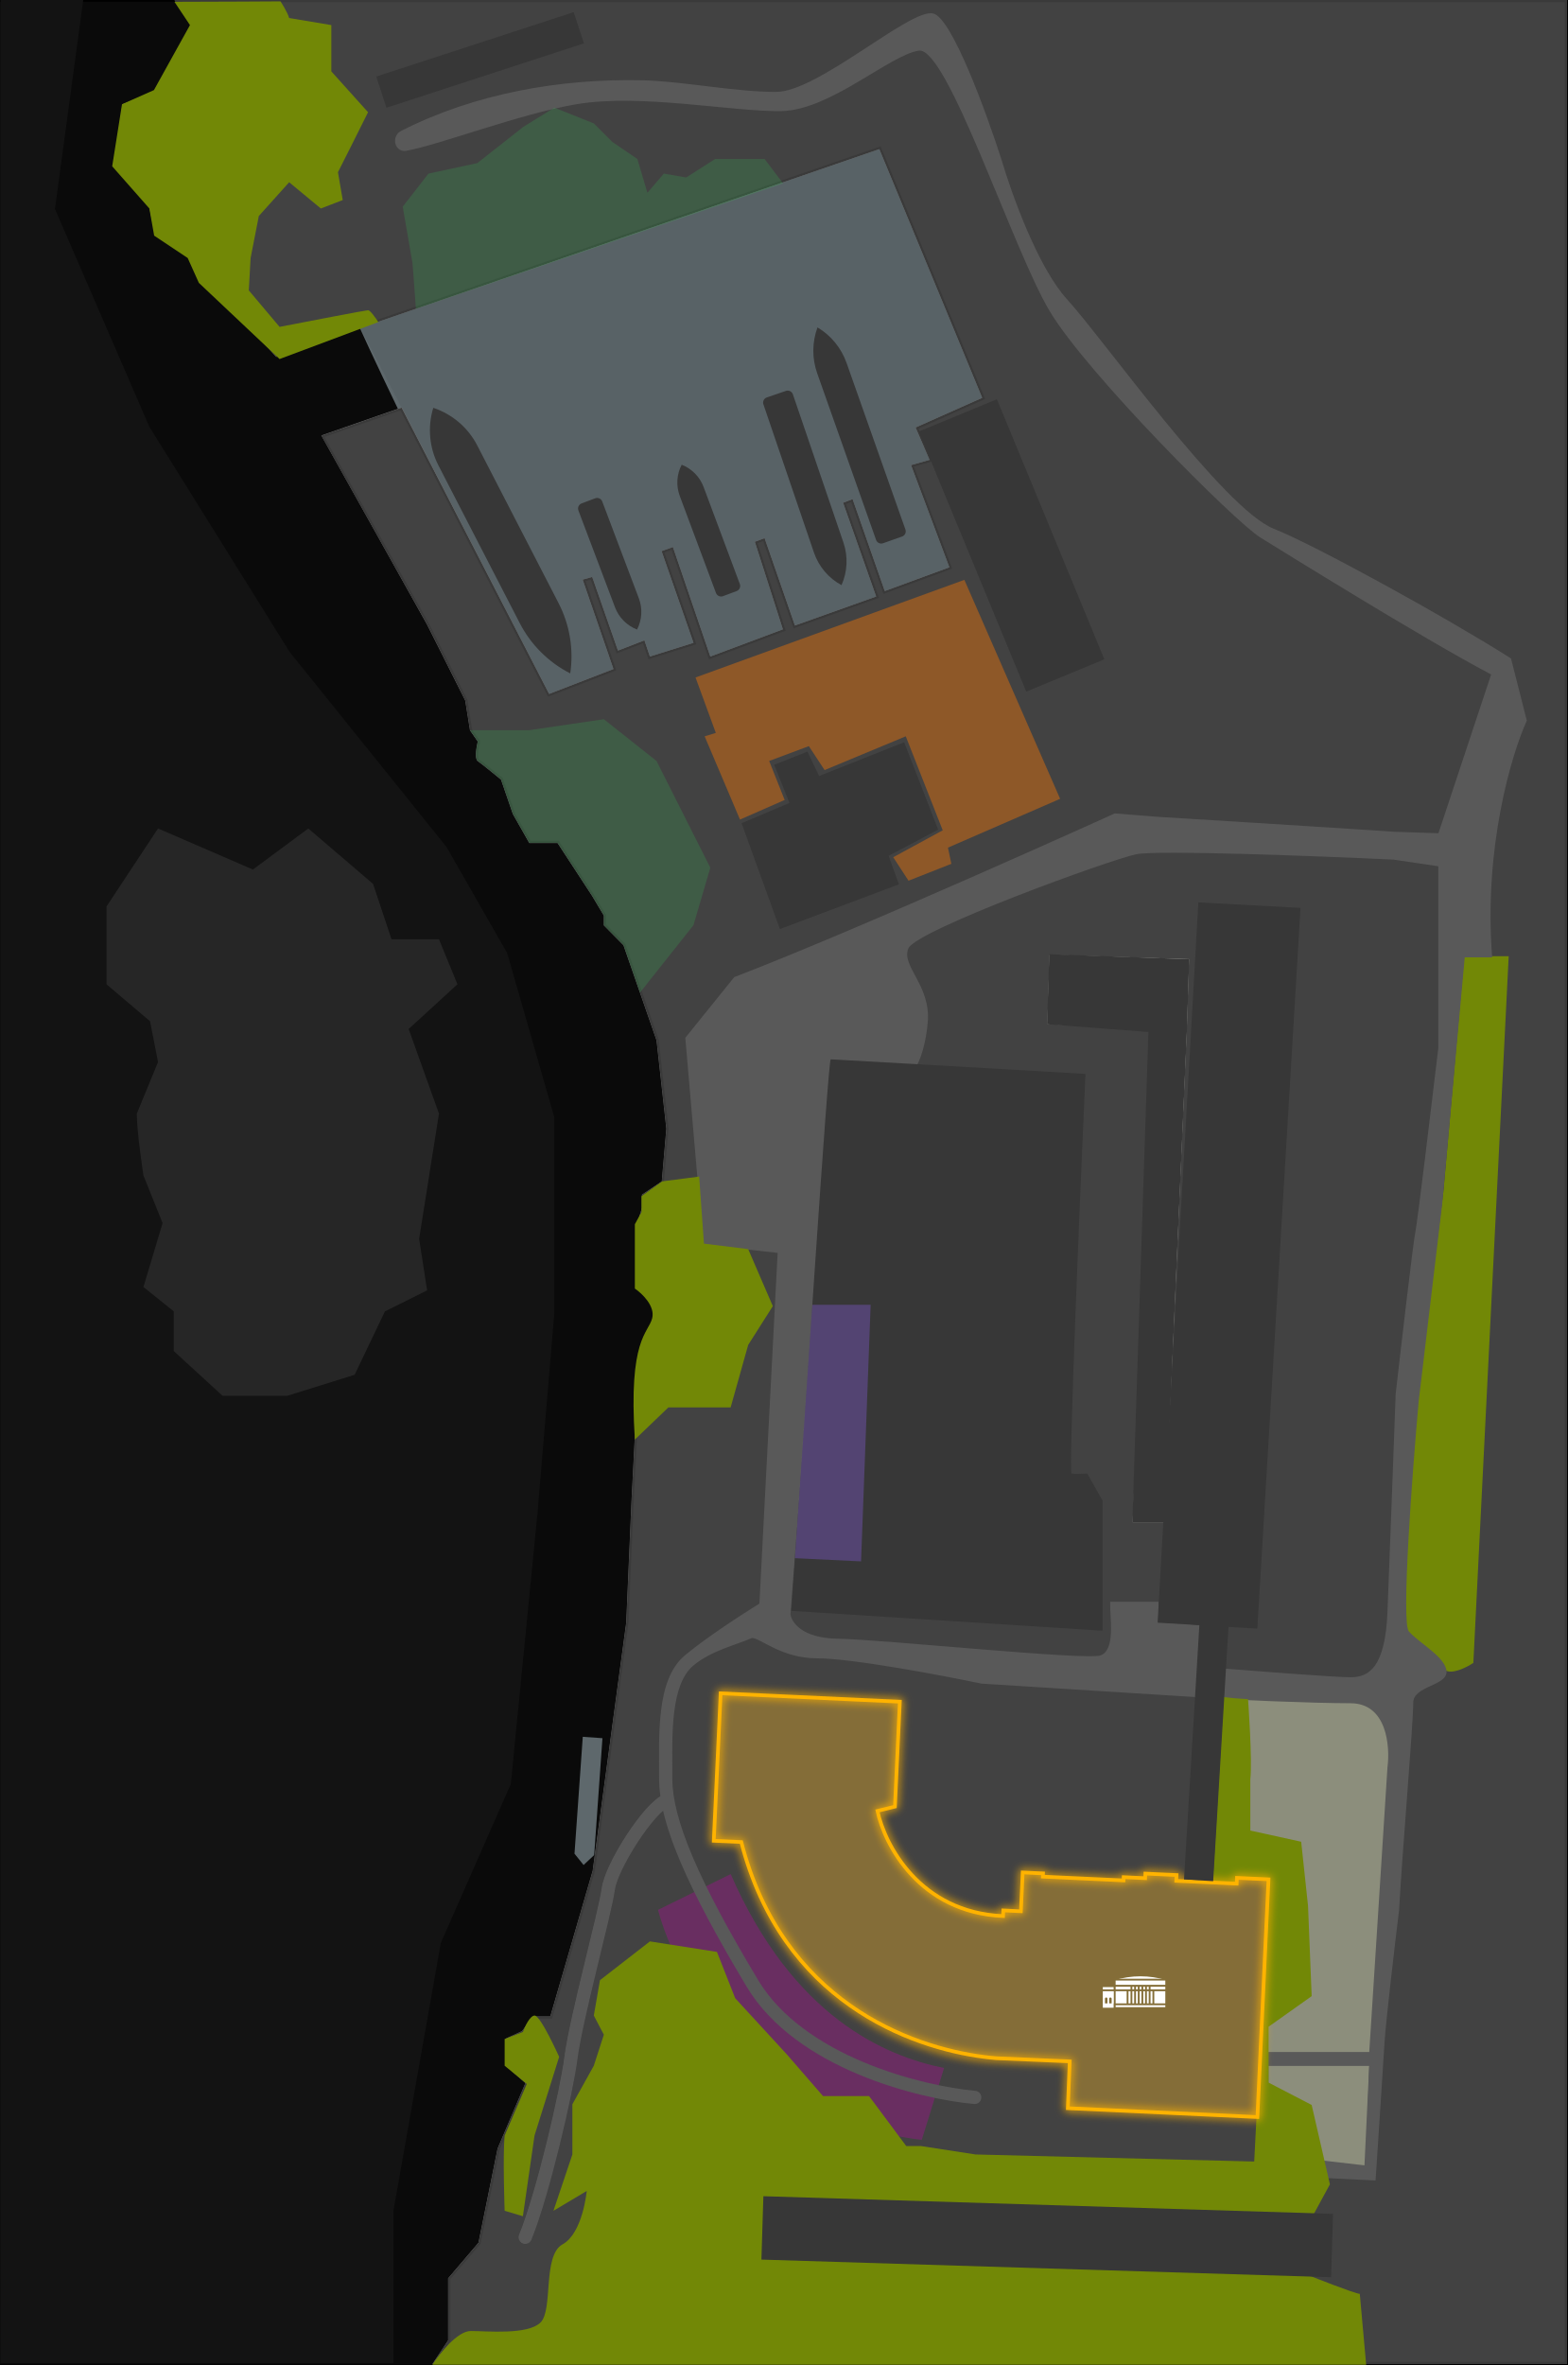
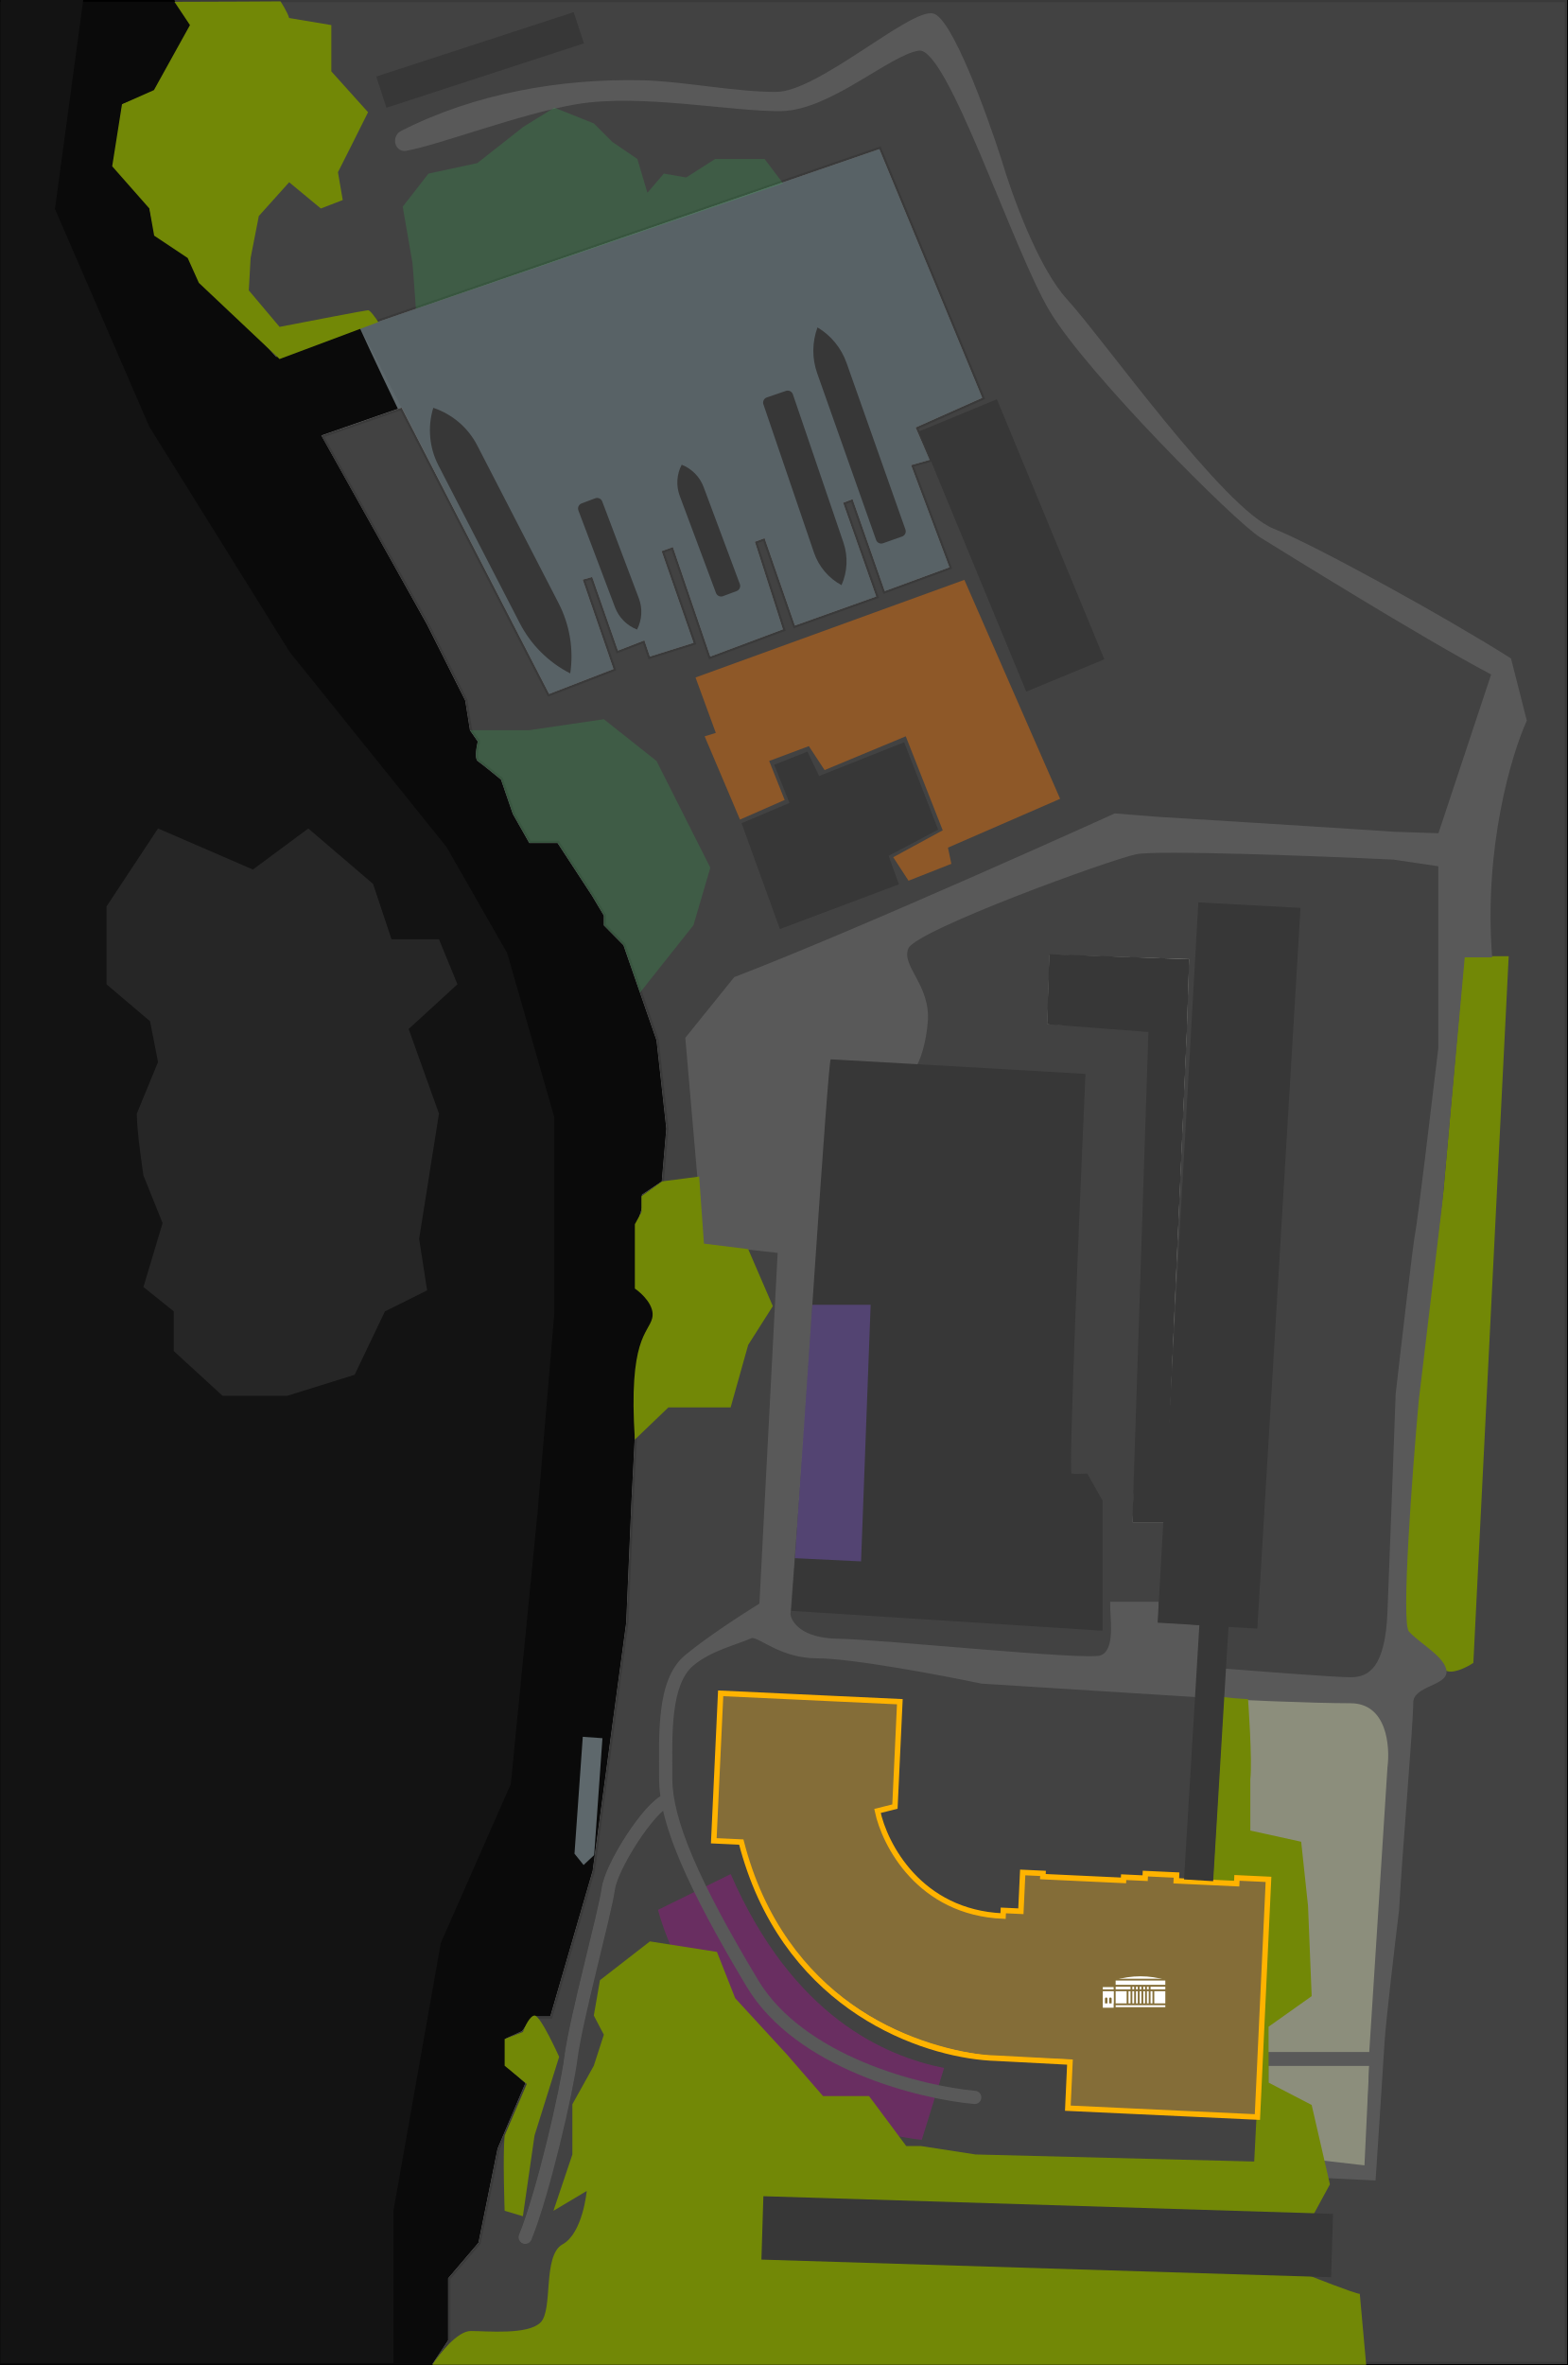
<svg xmlns="http://www.w3.org/2000/svg" width="3436" height="5184" viewBox="0 0 3436 5184" fill="none" preserveAspectRatio="none">
  <rect width="3436" height="5184" fill="#F2F2F2" />
  <g id="Map Outdoor">
    <path d="M-542 -330C-542 -331.105 -541.105 -332 -540 -332H3976C3977.1 -332 3978 -331.105 3978 -330V5780C3978 5781.1 3977.1 5782 3976 5782H-540C-541.104 5782 -542 5781.1 -542 5780V-330Z" fill="black" />
    <path d="M-540 -332V-331H3976V-332V-333H-540V-332ZM3978 -330H3977V5780H3978H3979V-330H3978ZM3976 5782V5781H-540V5782V5783H3976V5782ZM-542 5780H-541V-330H-542H-543V5780H-542ZM-540 5782V5781C-540.552 5781 -541 5780.55 -541 5780H-542H-543C-543 5781.66 -541.657 5783 -540 5783V5782ZM3978 5780H3977C3977 5780.55 3976.55 5781 3976 5781V5782V5783C3977.66 5783 3979 5781.66 3979 5780H3978ZM3976 -332V-331C3976.55 -331 3977 -330.552 3977 -330H3978H3979C3979 -331.657 3977.66 -333 3976 -333V-332ZM-540 -332V-333C-541.657 -333 -543 -331.657 -543 -330H-542H-541C-541 -330.552 -540.552 -331 -540 -331V-332Z" fill="black" fill-opacity="0.1" />
    <g id="Group 28989773">
      <g id="Group 28989713">
        <g id="Group 28989702">
          <path id="Water3 #structure" d="M385.367 4L423 56.5L339 201L268.5 228.5L251 360L327.5 454L339 510.5L419 548L445 614.5L505.5 671L605.5 782.5L791 721L880.579 893.5L704.079 955L936.5 1369.5L1020 1535.5L1030.5 1601L1047.5 1625.5C1044.5 1637.83 1040.3 1663.7 1047.5 1668.5C1054.7 1673.3 1084.5 1697.5 1098.5 1709L1124.5 1784.5L1160.5 1848H1222.5L1298 1963.5L1324 2007V2028.5L1367 2072L1439.5 2280.5L1461 2474L1451 2589.5L1407.5 2618.5V2647.5L1397.5 2681V2821C1417.17 2835 1449.6 2873.1 1422 2913.5C1394.4 2953.9 1394.17 3014.33 1397.5 3039.5L1384.5 3292.5L1373 3557L1299.5 4100.5L1206.5 4420H1169L1144.5 4452L1110 4468V4528.5L1152 4566L1091 4709.5L1049 4916L982.5 4994V5130L948 5182H2286V5183H0V4H385.367Z" fill="#0A0A0A" />
          <path id="Water2 #structure" d="M120.5 458L182.5 0H1V5180H863V4844L966.5 4259L1120 3910.5L1178.5 3317L1215.5 2877V2449.5L1112 2089L979 1856.5L635 1429L327.5 935.5L120.5 458Z" fill="#131313" />
          <path id="Bush #scenery" d="M381 2961.5L488 3059.5H630L777.5 3013.5L844 2874.5L936.5 2828.5L919 2715.5L962.5 2441L896 2255.5L1003 2157.5L962.5 2059H858.5L818 1937.5L676 1816L554.5 1906L346.5 1816L233.5 1987V2157.5L329 2238.5L346.5 2328L300 2441C300 2482.33 314.5 2576.5 314.5 2576.5L356.5 2681L314.5 2821L381 2874.5V2961.5Z" fill="#262626" />
          <path id="Water1 #structure" opacity="0.4" d="M1234.5 1592.5C1219.7 1594.9 915.667 998.167 783 706L1952.5 288L2325 1190.5C2325 1190.5 1249.3 1590.1 1234.5 1592.5Z" fill="#DBF5FF" />
          <path id="Base2 #structure" d="M423 56.5L382.5 0H2217L3436 1521L3307.5 2160.5L3157 5182H948L982.5 5130V4994L1049 4916L1091 4709.5L1152 4566L1110 4528.5V4468L1144.5 4452L1169 4420H1206.5L1299.5 4100.5L1373 3557L1384.5 3292.5L1397.5 3039.5C1394.17 3014.33 1394.4 2953.9 1422 2913.5C1449.6 2873.1 1417.17 2835 1397.5 2821V2681L1407.5 2647.5V2618.5L1451 2589.5L1461 2474L1439.5 2280.5L1367 2072L1324 2028.5V2007L1298 1963.5L1222.5 1848H1160.5L1124.5 1784.5L1098.5 1709C1084.5 1697.5 1054.7 1673.3 1047.5 1668.5C1040.3 1663.7 1044.5 1637.83 1047.5 1625.5L1030.5 1601L1020 1535.5L936.5 1369.5L704.5 954.5L881 893L1204 1521L1345 1466.5L1277.5 1270.5L1298.5 1264.5L1355 1426L1413 1403.5L1425 1439L1520.5 1409L1450.5 1208L1475.5 1199L1557.5 1439L1716.5 1379.5L1655 1187.5L1676.5 1179.5L1743 1371L1921 1307.5L1848.5 1102L1869.5 1094L1940 1295.5L2081.5 1243.5L1997.5 1019.5L2038 1008L2007.5 937L2153.5 872L1928 327L605.5 782.5L505.5 671L445 614.5L419 548L339 510.5L327.5 454L251 360L268.5 228.5L339 201L423 56.5Z" fill="#6C6C6C" />
          <g id="Base #structure">
            <mask id="path-10-inside-1_2440_4877" fill="white">
              <path d="M423 56.5L382.5 0H3436V1521V2160.5V5182H948L982.5 5130V4994L1049 4916L1091 4709.5L1152 4566L1110 4528.5V4468L1144.5 4452L1169 4420H1206.5L1299.5 4100.5L1373 3557L1384.5 3292.5L1397.5 3039.5C1394.17 3014.33 1394.4 2953.9 1422 2913.5C1449.6 2873.1 1417.17 2835 1397.5 2821V2681L1407.5 2647.5V2618.5L1451 2589.5L1461 2474L1439.5 2280.5L1367 2072L1324 2028.5V2007L1298 1963.5L1222.5 1848H1160.5L1124.5 1784.5L1098.5 1709C1084.5 1697.5 1054.7 1673.3 1047.5 1668.5C1040.3 1663.7 1044.5 1637.83 1047.5 1625.5L1030.5 1601L1020 1535.5L936.5 1369.5L704.079 955L880.579 893.5L1204 1521L1345 1466.5L1277.5 1270.5L1298.5 1264.5L1355 1426L1413 1403.5L1425 1439L1520.5 1409L1450.5 1208L1475.5 1199L1557.5 1439L1716.5 1379.5L1655 1187.5L1676.5 1179.5L1743 1371L1921 1307.5L1848.5 1102L1869.5 1094L1940 1295.5L2081.5 1243.5L1997.5 1019.5L2038 1008L2007.5 937L2153.5 872L1928 327L605.5 782.5L505.5 671L445 614.5L419 548L339 510.5L327.5 454L251 360L268.5 228.5L339 201L423 56.5Z" />
            </mask>
            <path d="M423 56.5L382.5 0H3436V1521V2160.5V5182H948L982.5 5130V4994L1049 4916L1091 4709.5L1152 4566L1110 4528.5V4468L1144.5 4452L1169 4420H1206.5L1299.5 4100.5L1373 3557L1384.5 3292.5L1397.5 3039.5C1394.17 3014.33 1394.4 2953.9 1422 2913.5C1449.6 2873.1 1417.17 2835 1397.5 2821V2681L1407.5 2647.5V2618.5L1451 2589.5L1461 2474L1439.5 2280.5L1367 2072L1324 2028.5V2007L1298 1963.5L1222.5 1848H1160.5L1124.5 1784.5L1098.5 1709C1084.5 1697.5 1054.7 1673.3 1047.5 1668.5C1040.3 1663.7 1044.5 1637.83 1047.5 1625.5L1030.5 1601L1020 1535.5L936.5 1369.5L704.079 955L880.579 893.5L1204 1521L1345 1466.5L1277.5 1270.5L1298.5 1264.5L1355 1426L1413 1403.5L1425 1439L1520.5 1409L1450.5 1208L1475.5 1199L1557.5 1439L1716.5 1379.5L1655 1187.5L1676.5 1179.5L1743 1371L1921 1307.5L1848.5 1102L1869.5 1094L1940 1295.5L2081.5 1243.5L1997.5 1019.5L2038 1008L2007.5 937L2153.5 872L1928 327L605.5 782.5L505.5 671L445 614.5L419 548L339 510.5L327.5 454L251 360L268.5 228.5L339 201L423 56.5Z" fill="#424242" stroke="black" stroke-opacity="0.12" stroke-width="10" mask="url(#path-10-inside-1_2440_4877)" />
          </g>
          <path id="Live Activation Zone #zone #activities" opacity="0.3" d="M1442.78 4186.34L1602.11 4107.99C1739 4421 1940 4506.77 2070 4533L2021.03 4690.63C1653.47 4646.62 1482.38 4336.1 1442.78 4186.34Z" fill="#C600AA" />
          <path id="Car Parking 2 #zone #parking" opacity="0.4" d="M2781 4526V4568L2884.5 4745L2994.5 4752L3002.5 4526H2781Z" fill="#F9FFD3" />
          <path id="Car Parking #zone #parking" opacity="0.4" d="M2872 4372.5L2778.5 4437V4471V4505H3007.92L3038.47 4045.9L3060 3729.66L2732 3720L2738.51 4015.9L2851.5 4039L2872 4372.5Z" fill="#F9FFD3" />
          <path id="Grass4 #no-name #zone" d="M1047.5 1625L1030.5 1600.5H1160.5L1324 1576.5L1439.5 1668L1557.5 1902L1520.5 2028L1403.25 2175.75L1367 2071.5L1324 2028V2006.5L1298 1963L1222.5 1847.5H1160.5L1124.5 1784L1098.5 1708.5C1084.5 1697 1054.7 1672.8 1047.5 1668C1040.3 1663.2 1044.5 1637.33 1047.5 1625Z" fill="#35C759" fill-opacity="0.2" />
          <path id="Grass3 #no-name #zone" d="M3308 2096H3210.5L3165 2610C3147.5 2747.67 3111.3 3034.3 3106.5 3079.5C3100.5 3136 3074.5 3543.5 3074.5 3560.5C3074.5 3577.5 3148 3645 3167 3660C3182.2 3672 3215.67 3655 3230.5 3645L3308 2096Z" fill="#728806" />
          <path id="Roads #no-name #zone" d="M2019.85 33.773C2030.39 29.81 2039.28 28.059 2045.9 29.499C2051.27 30.67 2057.06 35.115 2063.12 41.922C2069.2 48.764 2075.66 58.136 2082.36 69.412C2095.76 91.97 2110.16 122.273 2124.32 155.509C2152.64 221.988 2180.05 300.32 2196.64 352.171L2196.64 352.183L2196.64 352.196C2207.22 388.328 2227.05 446.889 2252.19 505.105C2277.34 563.349 2307.74 621.133 2339.42 655.801C2359.33 677.585 2390.76 717.246 2428.41 765.116C2466.07 813.002 2509.96 869.133 2554.83 923.905C2599.7 978.678 2645.52 1032.07 2687.02 1074.49C2707.77 1095.69 2727.43 1114.14 2745.34 1128.64C2763.26 1143.15 2779.38 1153.66 2793.05 1159.05C2837.32 1176.47 2932.42 1225.34 3033.81 1280.9C3133.65 1335.6 3239.66 1396.84 3309.43 1441.04L3312.72 1443.13L3313.05 1443.35L3313.15 1443.73L3347.65 1579.23L3347.74 1579.57L3347.59 1579.89C3314.49 1652.42 3252.9 1857.58 3271.68 2097.4L3271.76 2098.48H3211.6L3162.18 2639.07L3162.18 2639.08L3162.18 2639.09L3110.68 3071.09C3103.51 3151.17 3093.84 3272.52 3088.11 3376.34C3085.24 3428.27 3083.36 3475.79 3083.27 3511.58C3083.23 3529.48 3083.63 3544.42 3084.58 3555.5C3085.05 3561.04 3085.66 3565.59 3086.41 3569.05C3087.17 3572.57 3088.05 3574.78 3088.94 3575.82C3094.25 3582 3102.03 3588.67 3110.77 3595.71C3119.48 3602.72 3129.16 3610.11 3138.14 3617.65C3147.12 3625.19 3155.48 3632.95 3161.6 3640.76C3167.71 3648.55 3171.68 3656.52 3171.68 3664.48C3171.68 3672.58 3166.81 3678.53 3159.85 3683.44C3152.92 3688.34 3143.68 3692.37 3134.6 3696.57C3125.47 3700.8 3116.46 3705.2 3109.73 3710.87C3103.04 3716.52 3098.68 3723.36 3098.68 3732.48C3098.68 3756.82 3092.72 3837.55 3085.87 3928.53C3079.01 4019.54 3071.27 4120.88 3067.68 4186.53L3067.68 4186.56L3067.68 4186.6C3058.17 4264.45 3038.48 4431.68 3035.68 4478.04C3032.88 4524.44 3021.51 4697.71 3016.18 4778.54L3016.12 4779.52L3015.14 4779.48L2879.64 4772.98L2878.68 4772.93V4733.35L2879.8 4733.48L2991.74 4746.36L3002.13 4528.48H2773.5V4497.98H3002.25L3042.19 3873.91L3042.19 3873.88L3042.19 3873.85C3045.26 3850.36 3044.85 3815.17 3033.71 3785.89C3028.15 3771.27 3019.92 3758.17 3008.16 3748.73C2996.41 3739.3 2981.07 3733.48 2961.18 3733.48C2880.75 3733.48 2696.63 3725.64 2638.12 3721.97L2636.27 3721.86L2637.38 3720.38L2684.38 3657.88L2684.71 3657.43L2685.26 3657.48C2763.96 3663.81 2929.24 3676.48 2961.18 3676.48C2980.98 3676.48 2999.87 3671.42 3014.5 3651.2C3029.2 3630.89 3039.69 3595.13 3042.18 3533.44C3046.18 3434.64 3055.85 3173.61 3060.18 3055.44L3060.19 3055.4L3060.19 3055.36C3066.44 3000.53 3076.09 2917.03 3084.73 2844.73C3089.05 2808.59 3093.11 2775.24 3096.38 2749.68C3099.63 2724.15 3102.09 2706.32 3103.21 2701.26C3104.29 2696.32 3107.06 2676.52 3110.83 2647.55C3114.6 2618.61 3119.37 2580.58 3124.47 2539.23C3134.66 2456.55 3146.18 2360.58 3153.68 2297.41V1898.84L3057.04 1884.47L3056.27 1884.35L3056.26 1884.26C2971.04 1880.28 2842.83 1875.01 2729.55 1871.87C2671.94 1870.27 2618.21 1869.22 2575.96 1869.17C2554.83 1869.14 2536.59 1869.37 2522.18 1869.9C2507.72 1870.43 2497.25 1871.26 2491.59 1872.43C2477.12 1875.39 2439.75 1887.25 2391.41 1904.07C2343.13 1920.86 2284.04 1942.56 2226.22 1965.14C2168.4 1987.73 2111.87 2011.19 2068.68 2031.53C2047.09 2041.7 2028.87 2051.08 2015.51 2059.15C2008.83 2063.18 2003.41 2066.87 1999.4 2070.15C1995.33 2073.47 1992.93 2076.2 1992.01 2078.28C1987.79 2087.78 1988.52 2097.45 1992.1 2108.07C1995.72 2118.77 2002.12 2130.16 2009.01 2143.09C2022.72 2168.82 2037.98 2200.02 2034.18 2241.15C2031.16 2273.69 2025.26 2298.11 2019.07 2315.44C2012.9 2332.7 2006.4 2343.07 2002.1 2347.38L2001.44 2348.04L2000.52 2347.96L1824.52 2333.13L1733.19 3538.41C1735.17 3555.09 1757.83 3590.78 1836.21 3591.97C1885.8 3592.72 2022.31 3604.78 2150.25 3615.17C2214.25 3620.37 2276.14 3625.16 2324.01 3627.91C2347.96 3629.29 2368.37 3630.16 2383.78 3630.32C2391.49 3630.4 2397.92 3630.3 2402.91 3630C2407.97 3629.7 2411.31 3629.21 2413 3628.59C2421.19 3625.59 2426.63 3619.17 2430.18 3610.44C2433.75 3601.66 2435.35 3590.69 2435.87 3578.94C2436.4 3567.2 2435.86 3554.84 2435.24 3543.31C2434.63 3531.85 2433.93 3521.14 2434.19 3512.9L2434.21 3511.94L2434.24 3510.97H2540.18V3553.16L2638.39 3563.48L2639.34 3563.58L2640.28 3563.68L2640.23 3564.62L2640.18 3565.57V3565.57L2632.18 3718.57L2632.08 3720.59L2630.06 3720.46L2152.07 3690.46L2152 3690.46L2151.92 3690.45L2151.85 3690.44L2151.78 3690.42L2151.77 3690.42C2107.63 3681.18 2036.61 3667.31 1967.03 3655.75C1897.4 3644.19 1829.39 3634.97 1791.18 3634.97C1752.38 3634.97 1721.16 3623.73 1697.44 3612.54C1685.62 3606.96 1675.56 3601.34 1667.52 3597.22C1663.47 3595.14 1659.94 3593.44 1656.89 3592.27C1653.81 3591.08 1651.38 3590.49 1649.5 3590.49H1648.51C1639.39 3594.42 1629.28 3598.14 1618.66 3601.98C1607.87 3605.89 1596.55 3609.92 1585.19 3614.46C1562.45 3623.55 1539.58 3634.62 1520.49 3650.59C1495.98 3671.08 1483.62 3707.66 1478.08 3754.06C1472.59 3800.06 1474.18 3851.5 1474.18 3898.97C1474.18 3942.87 1488.21 3998.52 1519.09 4071.04C1549.9 4143.4 1597.01 4231.49 1662.12 4340.01C1712.04 4423.22 1800.93 4481.43 1893.57 4520.28C1986 4559.04 2080.31 4577.73 2138.5 4583.03C2146.47 4583.75 2152.35 4590.81 2151.62 4598.78C2150.9 4606.76 2143.84 4612.63 2135.87 4611.91C2075.06 4606.37 1977.82 4587.06 1882.35 4547.03C1787.09 4507.08 1691.72 4445.71 1637.25 4354.93C1571.86 4245.94 1523.97 4156.54 1492.41 4082.4C1474.45 4040.22 1461.62 4002.65 1453.91 3968.95C1449 3973.23 1443.58 3978.69 1437.81 3985.17C1425.01 3999.54 1411.14 4018.16 1398.14 4038.08C1385.15 4057.98 1373.21 4078.88 1364.17 4097.71C1354.96 4116.92 1349.38 4132.73 1348.06 4142.83C1344.68 4168.87 1326.59 4241.16 1308.46 4316C1290.07 4391.97 1271.44 4471.28 1266.07 4513.78C1261.56 4549.45 1246.39 4623.5 1227.47 4700.58C1208.55 4777.64 1185.54 4859.12 1165.12 4909.42C1162.11 4916.84 1153.65 4920.41 1146.23 4917.4C1138.81 4914.39 1135.24 4905.93 1138.25 4898.51C1157.82 4850.31 1180.42 4770.59 1199.3 4693.67C1218.18 4616.78 1233.01 4544.08 1237.3 4510.15C1242.92 4465.65 1262.05 4384.46 1280.28 4309.18C1298.78 4232.77 1316.19 4163.06 1319.3 4139.1C1321.24 4124.2 1328.53 4104.95 1338.02 4085.17C1347.69 4065.02 1360.28 4043.01 1373.85 4022.23C1387.41 4001.46 1402.14 3981.61 1416.16 3965.87C1423.17 3958.01 1430.17 3950.99 1436.9 3945.34C1440.48 3942.34 1444.21 3939.54 1448 3937.19C1446.12 3923.8 1445.18 3911.08 1445.18 3898.97C1445.18 3852.93 1443.53 3798.87 1449.29 3750.62C1455 3702.78 1468.39 3656.35 1501.88 3628.34C1548.51 3589.35 1629.29 3537.1 1665.12 3515.02L1705.09 2746.25L1543.46 2728.45L1541.83 2728.27L1541.69 2726.64L1502.69 2275.64L1502.66 2275.24L1502.62 2274.84L1503.13 2274.21L1609.63 2142.21L1609.63 2142.21L1609.8 2142L1609.96 2141.79L1610.21 2141.7L1610.47 2141.6H1610.47C1750.08 2088.03 1958.42 1998.43 2131.88 1922.2C2218.6 1884.09 2296.6 1849.32 2352.91 1824.09C2381.07 1811.47 2403.81 1801.23 2419.5 1794.15C2427.35 1790.61 2433.44 1787.86 2437.57 1785.99C2439.63 1785.06 2441.2 1784.35 2442.26 1783.87C2442.79 1783.63 2443.19 1783.45 2443.46 1783.33C2443.59 1783.27 2443.69 1783.22 2443.76 1783.19C2443.8 1783.17 2443.8 1783.17 2443.83 1783.16C2443.84 1783.15 2443.84 1783.15 2443.85 1783.15C2443.85 1783.15 2443.85 1783.15 2443.85 1783.15L2444.09 1783.04L2444.32 1783.06C2444.34 1783.05 2444.36 1783.04 2444.38 1783.04C2444.39 1783.03 2444.4 1783.03 2444.42 1783.02C2444.43 1783.02 2444.44 1783.02 2444.46 1783.01C2444.46 1783.01 2444.5 1783 2444.55 1782.99L2444.68 1782.96L2444.81 1782.97C2444.82 1782.97 2444.82 1782.97 2444.83 1782.97L2444.83 1782.97H2444.84V1782.97C2444.85 1782.97 2444.85 1782.97 2444.85 1782.97L2444.85 1782.97C2444.86 1782.97 2444.86 1782.97 2444.87 1782.97C2444.88 1782.97 2444.89 1782.98 2444.91 1782.98C2444.93 1782.98 2445.06 1782.99 2445.11 1782.99C2445.28 1783.01 2445.56 1783.03 2445.9 1783.06C2446.59 1783.11 2447.6 1783.19 2448.88 1783.29L2491.84 1786.72C2503.59 1787.66 2515.34 1788.6 2524.16 1789.3C2528.56 1789.65 2532.23 1789.94 2534.8 1790.15C2536.09 1790.25 2537.1 1790.33 2537.79 1790.39C2537.96 1790.4 2538.11 1790.41 2538.24 1790.42C2538.37 1790.43 2538.48 1790.44 2538.57 1790.45C2538.62 1790.45 2538.66 1790.46 2538.69 1790.46C2538.73 1790.46 2538.76 1790.47 2538.78 1790.47L2538.83 1790.47H2538.83C2538.87 1790.47 2538.8 1790.47 2538.87 1790.47C2538.9 1790.48 2538.93 1790.48 2538.96 1790.48L2539.87 1790.53C2540.57 1790.58 2541.61 1790.64 2542.98 1790.72C2545.71 1790.89 2549.74 1791.14 2554.92 1791.46C2565.28 1792.09 2580.26 1793.01 2598.71 1794.15C2635.62 1796.42 2686.43 1799.56 2742.06 1803.03C2850.95 1809.82 2978.28 1817.87 3055.85 1823.13L3153.97 1826.45L3269.47 1478.46C3115.35 1396.89 2808.37 1205.87 2763.66 1178.33C2749.55 1169.64 2718.72 1142.77 2679.22 1105.35C2639.69 1067.89 2591.38 1019.77 2542.27 968.48C2444.1 865.928 2342.64 750.601 2301.83 682.49C2281.41 648.422 2257.17 595.049 2231.31 534.352C2205.47 473.695 2177.92 405.485 2151.01 341.992C2124.08 278.429 2097.72 219.441 2074.14 176.914C2062.34 155.645 2051.27 138.543 2041.2 127.051C2036.16 121.305 2031.4 117 2026.96 114.275C2022.53 111.55 2018.48 110.448 2014.82 110.966C1999.15 113.187 1979.2 122.379 1956.33 135.069C1933.46 147.75 1907.85 163.815 1880.82 179.713C1826.84 211.447 1767.25 242.47 1713.7 243.476C1660.38 244.477 1583.02 234.715 1501.54 227.722C1419.97 220.722 1334.21 216.486 1263.85 228.462C1201.15 239.135 1126.54 261.298 1058.19 282.492C989.902 303.668 927.802 323.898 890.271 330.633C876.855 333.041 866.184 322.211 866.184 308.815C866.184 299.627 871.252 291.156 879.459 286.984C1040.74 204.99 1228.02 171.893 1408.71 175.976C1453.02 176.977 1503.2 183.361 1553.8 189.484C1604.44 195.61 1655.5 201.476 1701.68 201.476C1724.55 201.476 1754.26 190.147 1786.89 173.167C1819.49 156.208 1854.82 133.702 1888.89 111.513C1922.93 89.338 1955.72 67.471 1983.14 51.842C1996.85 44.027 2009.26 37.751 2019.85 33.773Z" fill="#595959" />
          <path id="Grass2 #no-name #zone #forbidden" d="M807 680C811.8 680 824 697.333 829.5 706L613 787L436 620L411.5 565.5L338 516.5L327.5 457L246 364.5L267.5 228.5L337.5 197.5L416.5 55L382.5 4C456.333 4 615 3 615 3C615 3 630 25.5 634 39.5L726.5 55V156.5L807 246L770 320L741 377.5L751.5 438.5L703.5 457L634 399.5L567.5 473.5L549.5 565.5L545.5 636.5L613 716.5C675.667 704.333 802.2 680 807 680Z" fill="#728806" />
          <path id="Zoo Berlin Swim Zone #zone #forbidden" opacity="0.4" d="M2324.5 1751L2078.5 1858L2086 1893.5L1992 1930.5L1958.5 1879L2067 1820L1986 1614L1808 1688L1773.5 1635.5L1686.5 1668L1720.5 1753.5L1622.5 1796.5L1545 1614L1569.5 1606.5L1525 1485L2114.5 1271L2324.5 1751Z" fill="#FF7700" />
          <path id="Zoo Camping Berlin #zone #forbidden" d="M904.5 577L912 677L1717 402L1676.5 348.5H1568L1504.5 389L1455.5 380.5L1419.5 422.5L1397.5 348.5L1342.5 311L1302 270.5L1215.5 236L1147.5 278L1046.5 357.5L939.5 380.5L883 453L904.5 577Z" fill="#35C759" fill-opacity="0.2" />
          <path id="Filler9 #no-name #structure" d="M2301.29 2092.9L2606.99 2102.54L2602.19 2254.57L2554.5 3336.5L2483.5 3336.5L2529.5 2254.57L2296.5 2244.93L2301.29 2092.9Z" fill="#E9E9E1" />
          <g id="Grass2 #no-name #zone">
            <path d="M2736.5 3724.5L2706.5 3722.5L2683 3720L2659 4127H2781.5L2750 4738L2139 4722.5L2019 4704H1987L1905.5 4594.5H1804.5L1726 4504L1612 4380L1572 4278.5L1425 4255.5L1315.5 4340.5L1302 4418L1324 4460L1302 4528L1255 4612.5V4722.5L1213.5 4846L1286.5 4802.5C1286.5 4802.5 1278 4895 1233.5 4919.5C1189 4944 1213.5 5063.5 1185 5091C1156.5 5118.5 1068 5109.5 1032 5109.5C1003.2 5109.5 964 5158.83 948 5183.5H2995.5L2981.5 5028C2971.5 5028 2874.5 4989.5 2874.5 4989.5L2876 4861.5L2916 4788L2876 4614L2781.5 4565V4442.5L2876 4375.5L2868 4177.5L2853 4037L2741.5 4012.5V3900C2746.33 3860 2736.5 3724.5 2736.5 3724.5Z" fill="#728806" />
            <path d="M1106.5 4681C1102.17 4724.83 1106.5 4846 1106.5 4846L1146.5 4857.88L1172 4681L1226 4508.5C1226 4508.5 1185 4417 1172 4418C1161.6 4418.8 1150.67 4442.33 1146.5 4454L1106.5 4469.5V4528L1155 4568L1106.5 4681Z" fill="#728806" />
          </g>
          <g id="Building #no-name #main-building">
-             <path id="Vector 132" d="M2199.9 4187.6L2199.32 4199.93C2016.1 4192.2 1939.43 4043.11 1924 3969.53L1962.26 3959.98L1973 3730.07L1580.14 3711.73L1565.06 4034.9L1625.34 4037.71C1630.9 4059.34 1637.21 4080.05 1644.19 4099.87C1756.8 4419.74 2043.36 4507.69 2184.77 4511.54L2341.36 4520L2341.36 4621.06L2757.01 4640.46L2781.33 4119.48L2712.18 4116.25L2711.59 4128.84L2579.12 4122.66L2579.71 4110.07L2511.32 4106.88L2510.85 4116.9L2463.74 4114.7L2463.41 4121.76L2286.61 4113.51L2286.94 4106.44L2242.37 4104.36L2241.6 4120.8L2238.4 4189.39L2199.9 4187.6Z" fill="#505050" />
-             <path id="Vector 133" d="M2199.9 4187.6L2199.32 4199.93C2016.1 4192.2 1939.43 4043.11 1924 3969.53L1962.26 3959.98L1973 3730.07L1580.14 3711.73L1565.06 4034.9L1625.34 4037.71C1630.9 4059.34 1637.21 4080.05 1644.19 4099.87C1756.8 4419.74 2041.5 4500 2184.77 4511.54L2345.5 4518.5L2341.36 4621.06L2757.01 4640.46L2781.33 4119.48L2712.18 4116.25L2711.59 4128.84L2579.12 4122.66L2579.71 4110.07L2511.32 4106.88L2510.85 4116.9L2463.74 4114.7L2463.41 4121.76L2286.61 4113.51L2286.94 4106.44L2242.37 4104.36L2241.6 4120.8L2238.4 4189.39L2199.9 4187.6Z" fill="#FFB300" fill-opacity="0.3" stroke="#FFB300" stroke-width="8" />
-             <g id="Vector 135" filter="url(#filter1_f_2440_4877)" style="mix-blend-mode:plus-lighter">
-               <path d="M2199.9 4187.6L2199.32 4199.93C2016.1 4192.2 1939.43 4043.11 1924 3969.53L1962.26 3959.98L1973 3730.07L1580.14 3711.73L1565.06 4034.9L1625.34 4037.71C1630.9 4059.34 1637.21 4080.05 1644.19 4099.87C1756.8 4419.74 2043.36 4507.69 2184.77 4511.54L2346 4520L2341.36 4621.06L2757.01 4640.46L2781.33 4119.48L2712.18 4116.25L2711.59 4128.84L2579.12 4122.66L2579.71 4110.07L2511.32 4106.88L2510.85 4116.9L2463.74 4114.7L2463.41 4121.76L2286.61 4113.51L2286.94 4106.44L2242.37 4104.36L2241.6 4120.8L2238.4 4189.39L2199.9 4187.6Z" stroke="#FFB300" stroke-width="12" />
+             <path id="Vector 132" d="M2199.9 4187.6L2199.32 4199.93C2016.1 4192.2 1939.43 4043.11 1924 3969.53L1962.26 3959.99L1973 3730.07L1580.14 3711.73L1565.06 4034.9L1625.34 4037.72C1630.9 4059.35 1637.21 4080.05 1644.19 4099.87C1756.8 4419.74 2043.36 4507.69 2184.77 4511.54L2341.36 4520L2341.36 4621.06L2757.01 4640.47L2781.33 4119.49L2712.18 4116.26L2711.59 4128.85L2579.12 4122.66L2579.71 4110.07L2511.32 4106.88L2510.85 4116.9L2463.74 4114.7L2463.41 4121.77L2286.61 4113.51L2286.94 4106.45L2242.37 4104.37L2241.6 4120.81L2238.4 4189.4L2199.9 4187.6Z" fill="#505050" />
+             <path id="Vector 133" d="M2199.9 4187.6L2199.32 4199.93C2016.1 4192.2 1939.43 4043.11 1924 3969.53L1962.26 3959.99L1973 3730.07L1580.14 3711.73L1565.06 4034.9L1625.34 4037.72C1630.9 4059.35 1637.21 4080.05 1644.19 4099.87C1756.8 4419.74 2041.5 4500 2184.77 4511.54L2345.5 4518.5L2341.36 4621.06L2757.01 4640.47L2781.33 4119.49L2712.18 4116.26L2711.59 4128.85L2579.12 4122.66L2579.71 4110.07L2511.32 4106.88L2510.85 4116.9L2463.74 4114.7L2463.41 4121.77L2286.61 4113.51L2286.94 4106.45L2242.37 4104.37L2241.6 4120.81L2238.4 4189.4L2199.9 4187.6Z" fill="#FFB300" fill-opacity="0.3" stroke="#FFB300" stroke-width="8" />
+             <g id="Vector 135" filter="url(#filter0_f_2440_4877)" style="mix-blend-mode:plus-lighter">
+               <path d="M2199.9 4187.6L2199.32 4199.93C2016.1 4192.2 1939.43 4043.11 1924 3969.53L1962.26 3959.99L1973 3730.07L1580.14 3711.73L1565.06 4034.9L1625.34 4037.72C1630.9 4059.35 1637.21 4080.05 1644.19 4099.87C1756.8 4419.74 2043.36 4507.69 2184.77 4511.54L2346 4520L2341.36 4621.06L2757.01 4640.47L2781.33 4119.49L2712.18 4116.26L2711.59 4128.85L2579.12 4122.66L2579.71 4110.07L2511.32 4106.88L2510.85 4116.9L2463.74 4114.7L2463.41 4121.77L2286.61 4113.51L2286.94 4106.45L2242.37 4104.37L2241.6 4120.81L2238.4 4189.4L2199.9 4187.6Z" stroke="#FFB300" stroke-width="12" />
            </g>
            <g id="Frame 28991433">
              <g id="Group 28989714">
                <g id="Frame 28989703" clip-path="url(#clip0_2440_4877)">
                  <rect id="Rectangle 36919" x="2416.01" y="4353.71" width="112.911" height="49.096" fill="white" stroke="#846E38" stroke-width="4" />
                  <rect id="Rectangle 36922" x="2416.01" y="4353.71" width="112.911" height="8.962" fill="white" stroke="#846E38" stroke-width="4" />
-                   <rect id="Rectangle 36915" x="2444.17" y="4353.71" width="112.911" height="49.096" fill="white" stroke="#846E38" stroke-width="4" />
+                   <rect id="Rectangle 36915" x="2444.18" y="4353.71" width="112.911" height="49.096" fill="white" stroke="#846E38" stroke-width="4" />
                  <rect id="Rectangle 36918" x="2472.34" y="4353.71" width="56.574" height="40.87" fill="white" stroke="#846E38" stroke-width="4" />
-                   <rect id="Rectangle 36920" x="2444.17" y="4352.71" width="112.911" height="9.96" fill="white" stroke="#846E38" stroke-width="4" />
-                   <rect id="Rectangle 36921" x="2444.17" y="4393.35" width="112.911" height="8.215" fill="white" stroke="#846E38" stroke-width="4" />
+                   <rect id="Rectangle 36920" x="2444.18" y="4352.71" width="112.911" height="9.96" fill="white" stroke="#846E38" stroke-width="4" />
+                   <rect id="Rectangle 36921" x="2444.18" y="4393.35" width="112.911" height="8.215" fill="white" stroke="#846E38" stroke-width="4" />
                  <path id="Vector 196" d="M2480.81 4354.2V4394.09" stroke="#846E38" stroke-width="4" />
                  <path id="Vector 194" d="M2488.79 4354.2V4394.09" stroke="#846E38" stroke-width="4" />
-                   <path id="Vector 193" d="M2496.76 4354.2V4394.09" stroke="#846E38" stroke-width="4" />
+                   <path id="Vector 193" d="M2496.77 4354.2V4394.09" stroke="#846E38" stroke-width="4" />
                  <path id="Vector 197" d="M2504.74 4354.2V4394.09" stroke="#846E38" stroke-width="4" />
                  <path id="Vector 198" d="M2512.72 4354.2V4394.09" stroke="#846E38" stroke-width="4" />
                  <path id="Vector 195" d="M2520.7 4354.2V4394.09" stroke="#846E38" stroke-width="4" />
                  <g id="Rectangle 36917">
-                     <mask id="path-42-inside-3_2440_4877" fill="white">
-                       <path d="M2442.17 4336.76C2480.27 4325.06 2520.99 4325.06 2559.08 4336.76V4350.72H2442.17V4336.76Z" />
+                     <mask id="path-41-inside-2_2440_4877" fill="white">
+                       <path d="M2442.18 4336.76C2480.27 4325.06 2520.99 4325.06 2559.09 4336.76V4350.72H2442.18V4336.76Z" />
                    </mask>
-                     <path d="M2442.17 4336.76C2480.27 4325.06 2520.99 4325.06 2559.08 4336.76V4350.72H2442.17V4336.76Z" fill="white" stroke="#846E38" stroke-width="8" mask="url(#path-42-inside-3_2440_4877)" />
+                     <path d="M2442.18 4336.76C2480.27 4325.06 2520.99 4325.06 2559.09 4336.76V4350.72H2442.18V4336.76Z" fill="white" stroke="#846E38" stroke-width="8" mask="url(#path-41-inside-2_2440_4877)" />
                  </g>
-                   <rect id="Rectangle 36916" x="2444.17" y="4339.25" width="112.911" height="13.449" fill="white" stroke="#846E38" stroke-width="4" />
-                   <path id="Rectangle 36923" d="M2422.73 4381.13C2422.73 4379.61 2423.96 4378.39 2425.47 4378.39C2426.99 4378.39 2428.21 4379.61 2428.21 4381.13V4391.35H2422.73V4381.13Z" fill="#846E38" />
-                   <path id="Rectangle 36924" d="M2431.95 4381.13C2431.95 4379.61 2433.18 4378.39 2434.69 4378.39C2436.21 4378.39 2437.44 4379.61 2437.44 4381.13V4391.35H2431.95V4381.13Z" fill="#846E38" />
+                   <rect id="Rectangle 36916" x="2444.18" y="4339.25" width="112.911" height="13.449" fill="white" stroke="#846E38" stroke-width="4" />
+                   <path id="Rectangle 36923" d="M2422.73 4381.13C2422.73 4379.61 2423.96 4378.39 2425.47 4378.39C2426.99 4378.39 2428.22 4379.61 2428.22 4381.13V4391.35H2422.73V4381.13Z" fill="#846E38" />
+                   <path id="Rectangle 36924" d="M2431.95 4381.13C2431.95 4379.61 2433.18 4378.39 2434.7 4378.39C2436.21 4378.39 2437.44 4379.61 2437.44 4381.13V4391.35H2431.95V4381.13Z" fill="#846E38" />
                </g>
              </g>
            </g>
          </g>
          <path id="Grass1 #no-name #zone" d="M1465.5 3085L1392 3155.5C1377.5 2933.5 1421.5 2923 1430 2889.5C1436.8 2862.7 1407.5 2835 1392 2824.5V2683.5L1406.5 2657V2622L1452 2589.5L1533 2579L1543.5 2726L1640.5 2738L1694.5 2863L1640.5 2948L1602 3085H1465.5Z" fill="#728806" />
          <path id="Road1 #no-name #zone" d="M1457.8 3933.35C1464.78 3930.75 1472.56 3934.31 1475.15 3941.29C1477.75 3948.28 1474.19 3956.05 1467.21 3958.65C1464.42 3959.69 1460.22 3962.21 1454.7 3966.84C1449.32 3971.34 1443.31 3977.32 1436.88 3984.53C1424.04 3998.95 1410.14 4017.62 1397.12 4037.57C1384.11 4057.5 1372.14 4078.44 1363.09 4097.32C1353.86 4116.54 1348.22 4132.47 1346.89 4142.74C1343.51 4168.7 1325.45 4240.9 1307.31 4315.8C1288.92 4391.74 1270.28 4471.12 1264.89 4513.69C1260.39 4549.3 1245.23 4623.3 1226.31 4700.38C1207.39 4777.43 1184.4 4858.85 1164.01 4909.08C1161.2 4915.99 1153.33 4919.31 1146.42 4916.51C1139.51 4913.7 1136.19 4905.83 1138.99 4898.92C1158.6 4850.65 1181.21 4770.87 1200.09 4693.94C1218.97 4617.05 1233.81 4544.3 1238.11 4510.31C1243.72 4465.88 1262.83 4384.76 1281.07 4309.45C1299.55 4233.1 1316.99 4163.3 1320.11 4139.26C1322.03 4124.53 1329.26 4105.4 1338.74 4085.64C1348.39 4065.53 1360.96 4043.56 1374.51 4022.81C1388.05 4002.07 1402.75 3982.26 1416.73 3966.57C1423.71 3958.73 1430.67 3951.75 1437.35 3946.14C1443.89 3940.66 1450.84 3935.93 1457.8 3933.35Z" fill="#595959" />
        </g>
        <g id="Group 28989721">
          <path id="Filler8 #no-name #structure" d="M1731 1759.97L1626 1804.47L1710 2036.47L1971 1938.47L1948.5 1875.97L2057 1818.47L1982.5 1626.97L1796 1700.97L1770.5 1647.47L1697.5 1676.47L1731 1759.97Z" fill="#373737" />
          <path id="Filler7 #no-name #structure" d="M2630.61 3548.14L2694.49 3552.02L2660 4123.5L2596.12 4119.62L2630.61 3548.14Z" fill="#373737" />
          <path id="Filler6 #no-name #structure" d="M825 167.769L1257.95 26.59L1280.28 95.043L847.321 236.222L825 167.769Z" fill="#373737" />
          <path id="Boat5 #no-name #boat #structure" d="M961.345 1020.27C941.22 981.253 937.161 935.911 950.036 893.941C991.698 907.779 1026.29 937.37 1046.42 976.385L1224.76 1322.12C1249.2 1369.5 1258.15 1423.36 1250.33 1476.1C1202.83 1451.9 1164.13 1413.39 1139.69 1366L961.345 1020.27Z" fill="#373737" />
          <path id="Boat4 #no-name #boat #structure" d="M1400.75 1311.47C1409.2 1333.82 1407.76 1358.72 1396.78 1379.95C1374.51 1371.29 1356.95 1353.58 1348.5 1331.22L1268.24 1118.96C1265.9 1112.76 1269.03 1105.83 1275.22 1103.49L1305.03 1092.22C1311.22 1089.88 1318.15 1093 1320.49 1099.2L1400.75 1311.47Z" fill="#373737" />
          <path id="Boat3 #no-name #boat #structure" d="M1490.45 1087.12C1482.09 1064.73 1483.63 1039.85 1494.69 1018.66C1516.94 1027.41 1534.42 1045.19 1542.78 1067.58L1622.18 1280.17C1624.5 1286.38 1621.34 1293.29 1615.14 1295.61L1585.29 1306.75C1579.08 1309.07 1572.17 1305.92 1569.85 1299.71L1490.45 1087.12Z" fill="#373737" />
          <path id="Boat2 #no-name #boat #structure" d="M1849.33 1189.24C1859.75 1219.78 1858.24 1253.13 1845.11 1282.62C1816.71 1267.3 1795.13 1241.83 1784.71 1211.28L1673.87 886.37C1671.73 880.098 1675.08 873.278 1681.36 871.138L1723.26 856.845C1729.53 854.705 1736.35 858.055 1738.49 864.328L1849.33 1189.24Z" fill="#373737" />
          <path id="Boat1 #no-name #boat #structure" d="M1791.78 818.162C1780.27 785.602 1780.51 750.043 1792.46 717.64C1822.11 735.34 1844.64 762.851 1856.15 795.412L1985.26 1160.72C1987.47 1166.97 1984.2 1173.82 1977.95 1176.03L1936.21 1190.78C1929.96 1192.99 1923.1 1189.72 1920.9 1183.47L1791.78 818.162Z" fill="#373737" />
          <g id="Group 28989701">
            <path id="Filler5 #no-name #structure" d="M2380 2353.97C2196.33 2343.3 1827.5 2321.97 1821.5 2321.97C1815.5 2321.68 1764.17 3126.85 1735 3530.97L2417.5 3574.47V3289.47L2384 3229.97C2375.33 3230.47 2356.3 3231.17 2349.5 3229.97C2342.7 3228.77 2367 2645.47 2380 2353.97Z" fill="#373737" />
            <path id="Funkhaus Food Zone #zone #food" opacity="0.3" d="M1781.12 2860H1909L1888 3422.5L1743 3415.5L1781.12 2860Z" fill="#9462FA" />
            <path id="Filler4 #no-name #structure" d="M2300.57 2091.55L2607.49 2102.51L2602.69 2254.54L2555 3336.47L2482.79 3336.47L2518 2262L2295.74 2245.2L2300.57 2091.55Z" fill="#373737" />
            <path id="Filler3 #no-name #structure" d="M2627.5 1978L2851.53 1990.07L2756.84 3569.95L2538.23 3556.85L2627.5 1978Z" fill="#373737" />
          </g>
          <rect id="Filler2 #no-name #structure" x="2014.5" y="945.926" width="185.387" height="616.853" transform="rotate(-22.4556 2014.5 945.926)" fill="#373737" />
          <rect id="Filler1 #no-name #structure" x="1673.8" y="4814.02" width="1249.67" height="139" transform="rotate(1.77413 1673.8 4814.02)" fill="#373737" />
        </g>
      </g>
      <path id="BOAT #boat #no-name #zone #forbidden" opacity="0.4" d="M1302.79 4066.3L1279.57 4088.03L1259.65 4063.24L1277.81 3807L1320.95 3810.06L1302.79 4066.3Z" fill="#DBF5FF" />
    </g>
  </g>
  <defs>
-     <filter id="filter1_f_2440_4877" x="1538.78" y="3685.45" width="1268.82" height="981.281" filterUnits="userSpaceOnUse" color-interpolation-filters="sRGB">
-       <feFlood flood-opacity="0" result="BackgroundImageFix" />
-       <feBlend mode="normal" in="SourceGraphic" in2="BackgroundImageFix" result="shape" />
-       <feGaussianBlur stdDeviation="10" result="effect1_foregroundBlur_2440_4877" />
-     </filter>
    <clipPath id="clip0_2440_4877">
      <rect width="145" height="90" fill="white" transform="translate(2414.01 4318.81)" />
    </clipPath>
  </defs>
</svg>
